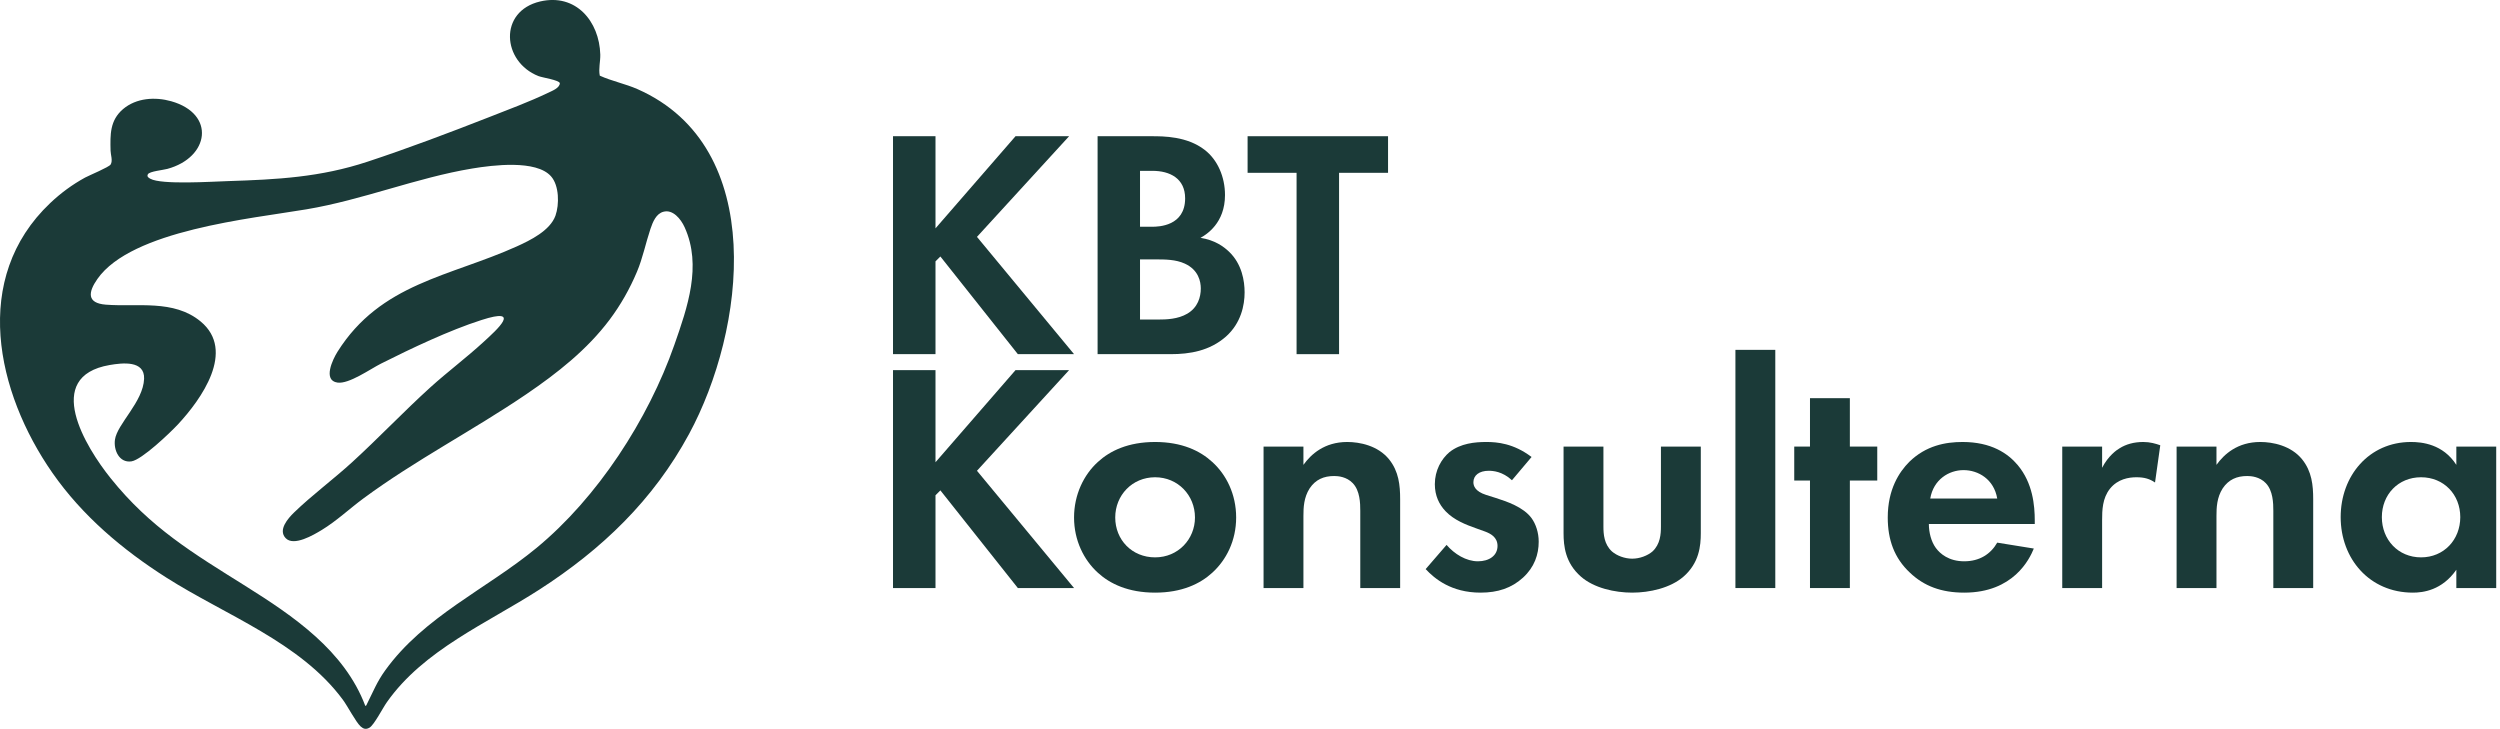
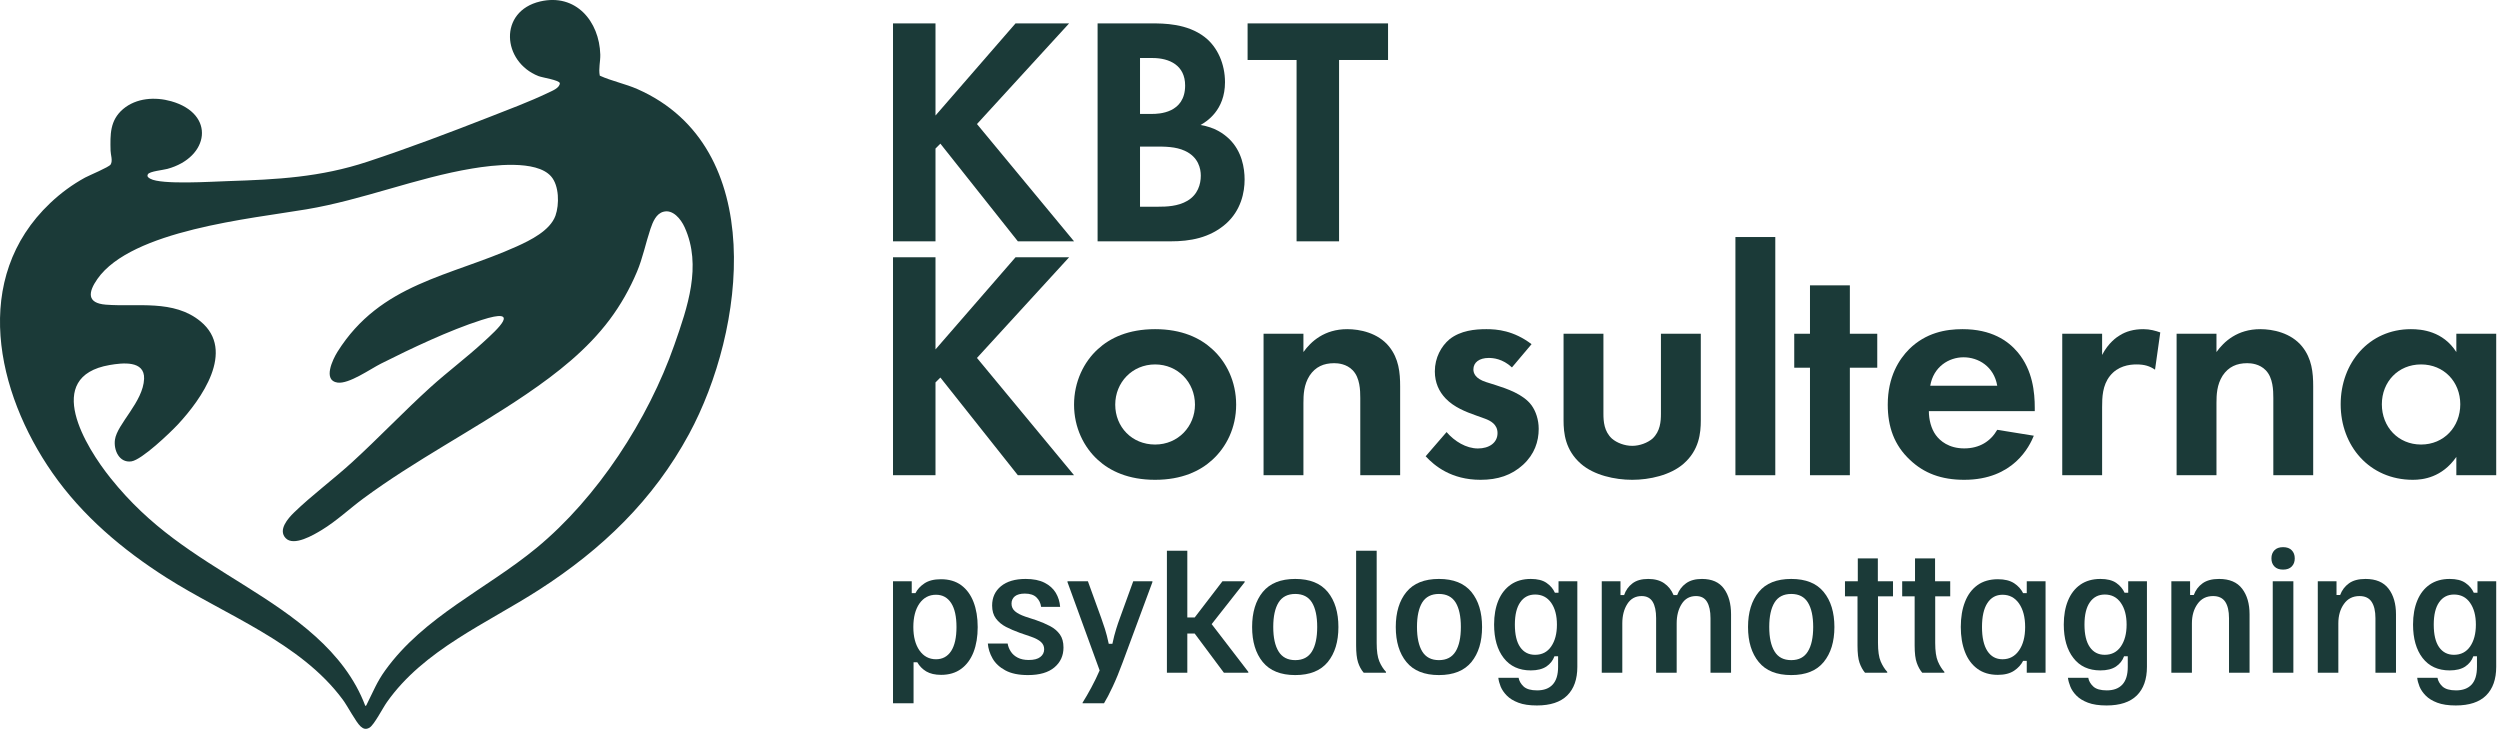
- <svg xmlns="http://www.w3.org/2000/svg" viewBox="0 0 343 100" width="343" height="100" role="img" aria-label="KBT-Konsulterna">
+ <svg xmlns="http://www.w3.org/2000/svg" viewBox="0 0 343 100" width="343" height="100" role="img" aria-label="KBT-Konsulterna psykologmottagning">
  <g fill="#1B3A38">
    <path d="M6.89 27.86C8.35 26.48 9.91 25.33 11.68 24.36C12.3 24.03 14.96 22.93 15.18 22.57C15.5 22.05 15.18 21.23 15.17 20.68C15.12 18.47 15.06 16.53 16.88 14.97C18.71 13.42 21.29 13.27 23.49 13.89C29.63 15.63 28.73 21.6 22.97 23.17C22.39 23.33 20.5 23.51 20.29 23.91C20.12 24.23 20.38 24.39 20.62 24.52C22.11 25.38 29.17 24.91 31.23 24.85C38.02 24.63 43.94 24.33 50.44 22.18C55.93 20.37 61.67 18.2 67.06 16.09C69.66 15.07 72.64 13.96 75.14 12.76C75.71 12.48 76.79 12.1 76.81 11.41C76.7 10.98 74.45 10.66 73.88 10.44C68.88 8.47 68.37 1.55 74.11 0.2C79 -0.94 82.23 2.91 82.36 7.49C82.38 8.48 82.1 9.41 82.29 10.38C83.96 11.14 85.79 11.49 87.49 12.24C105.46 20.2 102.25 45.31 94.53 59.56C89.62 68.63 82.59 75.36 73.99 80.9C66.79 85.54 58.15 89.14 53.08 96.34C52.53 97.11 51.33 99.47 50.69 99.84C50.22 100.11 49.87 100.02 49.48 99.67C48.82 99.07 47.7 96.89 47.03 95.99C41.22 88.12 30.9 84.39 22.83 79.25C16.82 75.43 11.3 70.77 7.2 64.89C-0.52 53.82 -3.99 38.17 6.89 27.86L6.89 27.86ZM75.6 24.19C73.57 21.89 67.57 22.66 64.79 23.12C57.14 24.39 49.74 27.43 42.04 28.72C34.46 30 18.04 31.58 13.36 38.28C12.1 40.08 11.88 41.59 14.52 41.8C18.82 42.14 23.83 41.05 27.52 44.1C32.4 48.13 27.59 54.81 24.42 58.22C23.31 59.41 19.45 63.09 18.03 63.3C16.37 63.54 15.57 61.77 15.77 60.33C16.07 58.16 19.65 55.14 19.77 51.97C19.87 49.42 16.79 49.78 15.05 50.08C5.82 51.67 11.75 61.34 15.18 65.61C20.61 72.39 26.49 75.9 33.68 80.4C40.27 84.54 47.26 89.26 50.12 96.85C50.28 96.84 50.3 96.67 50.36 96.56C51.2 94.89 51.71 93.56 52.84 91.99C58.17 84.58 66.73 80.84 73.58 75.2C81.97 68.3 88.94 57.55 92.52 47.32C94.33 42.15 96.32 36.47 93.94 31.2C93.4 30 92.3 28.71 91.03 29.05C90.03 29.31 89.57 30.43 89.24 31.41C88.59 33.35 88.18 35.43 87.39 37.29C86.41 39.62 85.16 41.83 83.64 43.86C80.55 47.98 76.45 51.2 72.22 54.08C64.91 59.05 56.99 63.12 49.84 68.4C47.93 69.81 46.19 71.47 44.15 72.71C43.03 73.39 40.3 75.01 39.19 73.83C38.12 72.7 39.51 71.13 40.34 70.32C42.78 67.95 45.8 65.72 48.35 63.38C51.99 60.05 55.4 56.45 59.05 53.14C61.42 51 64 49.07 66.35 46.91C68.2 45.22 71.68 42.09 66.05 43.91C61.64 45.32 56.43 47.8 52.27 49.89C50.8 50.63 47.87 52.72 46.3 52.49C44.25 52.2 45.66 49.29 46.3 48.27C52.22 38.85 61.71 37.96 70.9 33.81C72.76 32.97 75.47 31.64 76.21 29.59C76.75 28.06 76.73 25.46 75.6 24.19L75.6 24.19Z" />
-     <path d="M128.35 31.33 139.33 18.69H146.68L134.04 32.5L147.36 48.59H139.65L129.02 35.19L128.35 35.86V48.59H122.52V18.69H128.35V31.33Z" />
-     <path d="M157.98 18.69C159.64 18.69 162.87 18.69 165.29 20.57C167.04 21.92 168.07 24.25 168.07 26.76C168.07 30.62 165.52 32.18 164.71 32.63C166.68 32.95 167.85 33.8 168.61 34.52C170.4 36.22 170.76 38.55 170.76 40.12C170.76 41.87 170.27 44.33 168.21 46.17C165.96 48.15 163.23 48.59 160.63 48.59H150.59V18.69H157.98ZM156.41 31.11H158.07C158.97 31.11 162.6 31.02 162.6 27.21C162.6 24.47 160.49 23.44 158.12 23.44H156.41V31.11ZM156.41 43.84H158.92C160 43.84 161.61 43.8 162.91 43.03C164.35 42.18 164.75 40.75 164.75 39.58C164.75 38.64 164.44 37.03 162.56 36.17C161.3 35.59 159.82 35.59 158.57 35.59H156.41V43.84H156.41Z" />
-     <path d="M183.72 23.71V48.59H177.89V23.71H171.17V18.69H190.44V23.71H183.72Z" />
-     <path d="M128.35 63.42 139.33 50.78H146.68L134.04 64.59L147.36 80.68H139.65L129.02 67.28L128.35 67.95V80.68H122.52V50.78H128.35V63.42Z" />
-     <path d="M166.32 63.38C168.25 65.12 169.6 67.81 169.6 71C169.6 74.18 168.25 76.83 166.32 78.58C164.66 80.1 162.15 81.31 158.48 81.31C154.8 81.31 152.29 80.1 150.63 78.58C148.7 76.83 147.36 74.14 147.36 71C147.36 67.86 148.7 65.13 150.63 63.38C152.29 61.85 154.8 60.64 158.48 60.64C162.15 60.64 164.66 61.85 166.32 63.38ZM163.95 71C163.95 67.95 161.61 65.48 158.48 65.48C155.34 65.48 153.01 67.95 153.01 71C153.01 74.05 155.29 76.47 158.48 76.47C161.66 76.47 163.95 73.96 163.95 71Z" />
-     <path d="M173.36 61.27H178.83V63.78C179.86 62.34 181.7 60.64 184.84 60.64C186.54 60.64 189.05 61.13 190.58 63.02C191.92 64.68 192.1 66.6 192.1 68.49V80.68H186.63V70.1C186.63 69.03 186.59 67.32 185.6 66.29C184.75 65.4 183.58 65.31 183.05 65.31C181.61 65.31 180.49 65.8 179.68 67.01C178.88 68.26 178.83 69.65 178.83 70.78V80.68H173.36V61.27Z" />
-     <path d="M207.44 65.89C206.14 64.68 204.84 64.59 204.25 64.59C202.95 64.59 202.15 65.22 202.15 66.16C202.15 66.65 202.37 67.41 203.89 67.9L205.19 68.31C206.72 68.8 209.01 69.56 210.13 71.09C210.71 71.89 211.11 73.06 211.11 74.32C211.11 76.06 210.53 77.81 208.96 79.25C207.39 80.68 205.51 81.31 203.13 81.31C199.1 81.31 196.81 79.38 195.6 78.08L198.47 74.76C199.55 76.02 201.16 77.01 202.77 77.01C204.3 77.01 205.46 76.24 205.46 74.9C205.46 73.69 204.48 73.2 203.76 72.93L202.51 72.48C201.12 71.99 199.5 71.36 198.34 70.15C197.44 69.21 196.86 68 196.86 66.43C196.86 64.54 197.75 62.97 198.87 62.03C200.4 60.82 202.37 60.64 203.94 60.64C205.37 60.64 207.66 60.82 210.13 62.7L207.44 65.89L207.44 65.89Z" />
-     <path d="M219.99 61.27V72.25C219.99 73.29 220.08 74.67 221.16 75.66C221.83 76.24 222.9 76.65 223.94 76.65C224.97 76.65 226.04 76.24 226.72 75.66C227.79 74.67 227.88 73.28 227.88 72.25V61.27H233.35V73.15C233.35 74.9 233.13 77.23 230.98 79.11C229.18 80.68 226.31 81.31 223.94 81.31C221.56 81.31 218.69 80.68 216.9 79.11C214.75 77.23 214.52 74.9 214.52 73.15V61.27H219.99L219.99 61.27Z" />
-     <path d="M243.57 48V80.68H238.1V48H243.57Z" />
-     <path d="M253.8 65.93V80.68H248.33V65.93H246.17V61.27H248.33V54.63H253.8V61.27H257.56V65.93H253.8Z" />
-     <path d="M279.04 75.26C278.46 76.69 276.26 81.31 269.49 81.31C266.35 81.31 263.97 80.41 262.04 78.57C259.89 76.56 259 74.05 259 71C259 67.14 260.56 64.77 261.95 63.37C264.24 61.13 266.93 60.64 269.26 60.64C273.21 60.64 275.49 62.21 276.84 63.82C278.9 66.29 279.17 69.34 279.17 71.45V71.89H264.64C264.64 73.06 264.96 74.31 265.59 75.17C266.17 75.97 267.38 77.01 269.49 77.01C271.6 77.01 273.12 76.02 274.02 74.45L279.04 75.26L279.04 75.26ZM274.02 68.4C273.57 65.75 271.42 64.5 269.4 64.5C267.38 64.5 265.27 65.8 264.83 68.4H274.02H274.02Z" />
-     <path d="M282.94 61.27H288.41V64.18C289.26 62.52 290.43 61.72 290.83 61.49C291.68 60.96 292.76 60.64 294.06 60.64C295 60.64 295.76 60.87 296.39 61.09L295.67 66.2C294.95 65.71 294.24 65.48 293.12 65.48C292.09 65.48 290.56 65.71 289.49 67.05C288.45 68.35 288.41 70.01 288.41 71.36V80.68H282.94V61.27Z" />
-     <path d="M298.63 61.27H304.1V63.78C305.13 62.34 306.97 60.64 310.11 60.64C311.81 60.64 314.32 61.13 315.85 63.02C317.19 64.68 317.37 66.6 317.37 68.49V80.68H311.9V70.1C311.9 69.03 311.86 67.32 310.87 66.29C310.02 65.4 308.85 65.31 308.32 65.31C306.88 65.31 305.76 65.8 304.95 67.01C304.15 68.26 304.1 69.65 304.1 70.78V80.68H298.63V61.27Z" />
-     <path d="M337.01 61.27H342.48V80.68H337.01V78.17C335.04 81 332.44 81.31 331.05 81.31C325.08 81.31 321.14 76.65 321.14 70.95C321.14 65.26 325.04 60.64 330.78 60.64C332.26 60.64 335.17 60.91 337.01 63.78V61.27ZM326.79 70.95C326.79 74.05 329.03 76.47 332.17 76.47C335.3 76.47 337.55 74.05 337.55 70.95C337.55 67.86 335.3 65.48 332.17 65.48C329.03 65.48 326.79 67.86 326.79 70.95Z" />
+     <path d="M128.35 15.85 139.33 3.21H146.68L134.04 17.02L147.36 33.11H139.65L129.02 19.71L128.35 20.38V33.11H122.52V3.21H128.35V15.85Z" />
+     <path d="M157.98 3.21C159.64 3.21 162.87 3.21 165.29 5.09C167.04 6.44 168.07 8.77 168.07 11.28C168.07 15.14 165.52 16.7 164.71 17.15C166.68 17.47 167.85 18.32 168.61 19.03C170.4 20.74 170.76 23.07 170.76 24.64C170.76 26.39 170.27 28.85 168.21 30.69C165.96 32.67 163.23 33.11 160.63 33.11H150.59V3.21H157.98ZM156.41 15.63H158.07C158.97 15.63 162.6 15.54 162.6 11.73C162.6 8.99 160.49 7.96 158.12 7.96H156.41V15.63ZM156.41 28.36H158.92C160 28.36 161.61 28.32 162.91 27.55C164.35 26.7 164.75 25.27 164.75 24.1C164.75 23.16 164.44 21.55 162.56 20.69C161.3 20.11 159.82 20.11 158.57 20.11H156.41V28.36H156.41Z" />
+     <path d="M183.72 8.23V33.11H177.89V8.23H171.17V3.21H190.44V8.23H183.72Z" />
+     <path d="M128.35 47.94 139.33 35.3H146.68L134.04 49.11L147.36 65.2H139.65L129.02 51.8L128.35 52.47V65.2H122.52V35.3H128.35V47.94Z" />
+     <path d="M166.32 47.9C168.25 49.64 169.6 52.33 169.6 55.52C169.6 58.7 168.25 61.35 166.32 63.1C164.66 64.62 162.15 65.83 158.48 65.83C154.8 65.83 152.29 64.62 150.63 63.1C148.7 61.35 147.36 58.66 147.36 55.52C147.36 52.38 148.7 49.65 150.63 47.9C152.29 46.37 154.8 45.16 158.48 45.16C162.15 45.16 164.66 46.37 166.32 47.9ZM163.95 55.52C163.95 52.47 161.61 50 158.48 50C155.34 50 153.01 52.47 153.01 55.52C153.01 58.57 155.29 60.99 158.48 60.99C161.66 60.99 163.95 58.48 163.95 55.52Z" />
+     <path d="M173.36 45.79H178.83V48.3C179.86 46.86 181.7 45.16 184.84 45.16C186.54 45.16 189.05 45.65 190.58 47.54C191.92 49.2 192.1 51.12 192.1 53.01V65.2H186.63V54.62C186.63 53.55 186.59 51.84 185.6 50.81C184.75 49.92 183.58 49.83 183.05 49.83C181.61 49.83 180.49 50.32 179.68 51.53C178.88 52.78 178.83 54.17 178.83 55.29V65.2H173.36V45.79Z" />
+     <path d="M207.44 50.41C206.14 49.2 204.84 49.11 204.25 49.11C202.95 49.11 202.15 49.73 202.15 50.68C202.15 51.17 202.37 51.93 203.89 52.42L205.19 52.83C206.72 53.32 209.01 54.08 210.13 55.61C210.71 56.41 211.11 57.58 211.11 58.84C211.11 60.58 210.53 62.33 208.96 63.77C207.39 65.2 205.51 65.83 203.13 65.83C199.1 65.83 196.81 63.9 195.6 62.6L198.47 59.28C199.55 60.54 201.16 61.53 202.77 61.53C204.3 61.53 205.46 60.76 205.46 59.42C205.46 58.21 204.48 57.72 203.76 57.45L202.51 57C201.12 56.51 199.5 55.88 198.34 54.67C197.44 53.73 196.86 52.51 196.86 50.95C196.86 49.06 197.75 47.49 198.87 46.55C200.4 45.34 202.37 45.16 203.94 45.16C205.37 45.16 207.66 45.34 210.13 47.22L207.44 50.41L207.44 50.41Z" />
+     <path d="M219.99 45.79V56.77C219.99 57.81 220.08 59.19 221.16 60.18C221.83 60.76 222.9 61.17 223.94 61.17C224.97 61.17 226.04 60.76 226.72 60.18C227.79 59.19 227.88 57.8 227.88 56.77V45.79H233.35V57.67C233.35 59.42 233.13 61.75 230.98 63.63C229.18 65.2 226.31 65.83 223.94 65.83C221.56 65.83 218.69 65.2 216.9 63.63C214.75 61.75 214.52 59.42 214.52 57.67V45.79H219.99L219.99 45.79Z" />
+     <path d="M243.57 32.52V65.2H238.1V32.52H243.57Z" />
+     <path d="M253.8 50.45V65.2H248.33V50.45H246.17V45.79H248.33V39.15H253.8V45.79H257.56V50.45H253.8Z" />
+     <path d="M279.04 59.78C278.46 61.21 276.26 65.83 269.49 65.83C266.35 65.83 263.97 64.93 262.04 63.09C259.89 61.08 259 58.57 259 55.52C259 51.66 260.56 49.29 261.95 47.89C264.24 45.65 266.93 45.16 269.26 45.16C273.21 45.16 275.49 46.73 276.84 48.34C278.9 50.81 279.17 53.86 279.17 55.96V56.41H264.64C264.64 57.58 264.96 58.83 265.59 59.69C266.17 60.49 267.38 61.52 269.49 61.52C271.6 61.52 273.12 60.54 274.02 58.97L279.04 59.78L279.04 59.78ZM274.02 52.92C273.57 50.27 271.42 49.02 269.4 49.02C267.38 49.02 265.27 50.32 264.83 52.92H274.02H274.02Z" />
+     <path d="M282.94 45.79H288.41V48.7C289.26 47.04 290.43 46.24 290.83 46.01C291.68 45.47 292.76 45.16 294.06 45.16C295 45.16 295.76 45.39 296.39 45.61L295.67 50.72C294.95 50.23 294.24 50 293.12 50C292.09 50 290.56 50.23 289.49 51.57C288.45 52.87 288.41 54.53 288.41 55.88V65.2H282.94V45.79Z" />
+     <path d="M298.63 45.79H304.1V48.3C305.13 46.86 306.97 45.16 310.11 45.16C311.81 45.16 314.32 45.65 315.85 47.54C317.19 49.2 317.37 51.12 317.37 53.01V65.2H311.9V54.62C311.9 53.55 311.86 51.84 310.87 50.81C310.02 49.92 308.85 49.83 308.32 49.83C306.88 49.83 305.76 50.32 304.95 51.53C304.15 52.78 304.1 54.17 304.1 55.29V65.2H298.63V45.79Z" />
+     <path d="M337.01 45.79H342.48V65.2H337.01V62.69C335.04 65.52 332.44 65.83 331.05 65.83C325.08 65.83 321.14 61.17 321.14 55.47C321.14 49.78 325.04 45.16 330.78 45.16C332.26 45.16 335.17 45.43 337.01 48.3V45.79ZM326.79 55.47C326.79 58.57 329.03 60.99 332.17 60.99C335.3 60.99 337.55 58.57 337.55 55.47C337.55 52.38 335.3 50 332.17 50C329.03 50 326.79 52.38 326.79 55.47Z" />
+     <path d="M122.52 96.49V79.75H125.09V81.38H125.6Q125.98 80.61 126.83 80.04Q127.68 79.47 129.1 79.47Q130.76 79.47 131.88 80.29Q133 81.12 133.57 82.6Q134.14 84.08 134.14 86.04Q134.14 87.99 133.57 89.47Q132.99 90.95 131.87 91.77Q130.75 92.59 129.12 92.59Q127.88 92.59 127.08 92.12Q126.29 91.64 125.85 90.86H125.34V96.49ZM128.42 90.45Q129.76 90.45 130.5 89.32Q131.23 88.18 131.23 86.03Q131.23 83.87 130.5 82.74Q129.76 81.6 128.42 81.6Q127 81.6 126.15 82.8Q125.31 84.01 125.31 86.03Q125.31 88.03 126.15 89.24Q127 90.45 128.42 90.45Z" />
+     <path d="M141.04 92.62Q139.12 92.62 137.94 91.98Q136.75 91.34 136.18 90.34Q135.61 89.34 135.53 88.29H138.25Q138.34 88.87 138.68 89.39Q139.02 89.92 139.63 90.23Q140.24 90.55 141.15 90.55Q142.21 90.55 142.73 90.14Q143.26 89.73 143.26 89.07Q143.26 88.48 142.82 88.08Q142.38 87.67 141.42 87.34L139.93 86.83Q138.88 86.45 138.02 86.01Q137.16 85.56 136.64 84.86Q136.12 84.16 136.12 83.08Q136.12 81.43 137.33 80.43Q138.55 79.43 140.72 79.43Q142.29 79.43 143.31 79.95Q144.32 80.46 144.85 81.33Q145.37 82.2 145.45 83.26H142.84Q142.74 82.49 142.21 81.97Q141.68 81.44 140.61 81.44Q139.71 81.44 139.24 81.81Q138.78 82.19 138.78 82.82Q138.78 83.45 139.25 83.86Q139.72 84.27 140.67 84.6L142.17 85.09Q143.21 85.45 144.07 85.9Q144.92 86.35 145.42 87.05Q145.91 87.74 145.91 88.84Q145.91 90.52 144.66 91.57Q143.41 92.62 141.04 92.62Z" />
+     <path d="M148.53 96.49V96.4Q149.09 95.52 149.73 94.33Q150.37 93.14 150.87 91.98L146.46 79.87V79.75H149.26L151.08 84.77Q151.34 85.49 151.6 86.3Q151.86 87.11 152.12 88.33H152.62Q152.88 87.11 153.14 86.3Q153.39 85.49 153.66 84.77L155.48 79.75H158.11V79.87L154.03 90.88Q153.34 92.76 152.66 94.21Q151.98 95.66 151.47 96.49Z" />
+     <path d="M160.1 92.3V75.56H162.9V84.72H163.91L167.72 79.75H170.77V79.87L166.24 85.63L171.27 92.18V92.3H167.92L163.91 86.92H162.9V92.3Z" />
+     <path d="M177.71 92.62Q174.72 92.62 173.25 90.83Q171.79 89.04 171.79 86.03Q171.79 83.01 173.25 81.22Q174.72 79.43 177.71 79.43Q180.7 79.43 182.17 81.22Q183.63 83.01 183.63 86.03Q183.63 89.04 182.17 90.83Q180.7 92.62 177.71 92.62ZM177.71 90.57Q179.27 90.57 180 89.38Q180.72 88.2 180.72 86.02Q180.72 83.84 180 82.66Q179.27 81.49 177.71 81.49Q176.15 81.49 175.42 82.66Q174.69 83.84 174.69 86.02Q174.69 88.2 175.42 89.38Q176.15 90.57 177.71 90.57Z" />
+     <path d="M187.1 92.3Q186.58 91.69 186.32 90.86Q186.06 90.04 186.06 88.56V75.56H188.88V88.23Q188.88 89.87 189.24 90.73Q189.6 91.59 190.16 92.18V92.3Z" />
+     <path d="M197.42 92.62Q194.43 92.62 192.96 90.83Q191.5 89.04 191.5 86.03Q191.5 83.01 192.96 81.22Q194.43 79.43 197.42 79.43Q200.41 79.43 201.88 81.22Q203.34 83.01 203.34 86.03Q203.34 89.04 201.88 90.83Q200.41 92.62 197.42 92.62ZM197.42 90.57Q198.98 90.57 199.71 89.38Q200.43 88.2 200.43 86.02Q200.43 83.84 199.71 82.66Q198.98 81.49 197.42 81.49Q195.86 81.49 195.13 82.66Q194.41 83.84 194.41 86.02Q194.41 88.2 195.13 89.38Q195.86 90.57 197.42 90.57Z" />
+     <path d="M210.86 96.79Q209.31 96.79 208.32 96.41Q207.32 96.03 206.74 95.44Q206.16 94.85 205.89 94.2Q205.63 93.55 205.57 92.99H208.35Q208.47 93.65 209.04 94.19Q209.62 94.72 210.89 94.72Q212.3 94.72 213.03 93.92Q213.77 93.12 213.77 91.49V90.04H213.27Q212.96 90.91 212.16 91.45Q211.35 91.98 210.02 91.98Q207.63 91.98 206.31 90.28Q204.99 88.58 204.99 85.68Q204.99 83.81 205.57 82.4Q206.16 80.99 207.28 80.21Q208.4 79.43 210.03 79.43Q211.4 79.43 212.18 79.97Q212.97 80.51 213.33 81.32H213.83V79.75H216.41V91.49Q216.41 94.04 215.02 95.42Q213.63 96.79 210.86 96.79ZM210.61 89.84Q212.04 89.84 212.82 88.7Q213.61 87.55 213.61 85.7Q213.61 83.83 212.82 82.7Q212.02 81.57 210.62 81.57Q209.31 81.57 208.58 82.63Q207.84 83.68 207.84 85.7Q207.84 87.74 208.57 88.79Q209.3 89.84 210.61 89.84Z" />
+     <path d="M219.76 92.3V79.75H222.33V81.64H222.83Q223.16 80.66 223.96 80.05Q224.76 79.43 226.13 79.43Q227.46 79.43 228.32 80.02Q229.18 80.61 229.61 81.64H230.11Q230.48 80.64 231.31 80.04Q232.14 79.43 233.51 79.43Q235.56 79.43 236.53 80.77Q237.5 82.1 237.5 84.29V92.3H234.68V84.81Q234.68 83.36 234.2 82.57Q233.73 81.78 232.69 81.78Q231.41 81.78 230.73 82.86Q230.04 83.94 230.04 85.53V92.3H227.22V84.81Q227.22 83.36 226.75 82.57Q226.27 81.78 225.23 81.78Q223.96 81.78 223.27 82.86Q222.58 83.94 222.58 85.53V92.3Z" />
+     <path d="M245.76 92.62Q242.76 92.62 241.3 90.83Q239.83 89.04 239.83 86.03Q239.83 83.01 241.3 81.22Q242.76 79.43 245.76 79.43Q248.75 79.43 250.21 81.22Q251.68 83.01 251.68 86.03Q251.68 89.04 250.21 90.83Q248.75 92.62 245.76 92.62ZM245.76 90.57Q247.32 90.57 248.04 89.38Q248.77 88.2 248.77 86.02Q248.77 83.84 248.04 82.66Q247.32 81.49 245.76 81.49Q244.19 81.49 243.47 82.66Q242.74 83.84 242.74 86.02Q242.74 88.2 243.47 89.38Q244.19 90.57 245.76 90.57Z" />
+     <path d="M255.88 92.3Q255.41 91.74 255.13 90.94Q254.85 90.15 254.85 88.56V81.82H253.13V79.75H254.89V76.61H257.64V79.75H259.72V81.82H257.66V88.2Q257.66 89.89 258.03 90.75Q258.4 91.61 258.93 92.18V92.3Z" />
+     <path d="M263.73 92.3Q263.26 91.74 262.98 90.94Q262.69 90.15 262.69 88.56V81.82H260.98V79.75H262.74V76.61H265.49V79.75H267.57V81.82H265.51V88.2Q265.51 89.89 265.88 90.75Q266.25 91.61 266.77 92.18V92.3Z" />
+     <path d="M274.11 92.59Q272.42 92.59 271.29 91.75Q270.16 90.92 269.59 89.44Q269.02 87.96 269.02 86.02Q269.02 84.04 269.6 82.57Q270.17 81.1 271.31 80.28Q272.44 79.47 274.12 79.47Q275.49 79.47 276.34 80.02Q277.18 80.58 277.57 81.38H278.07V79.75H280.65V92.3H278.07V90.67H277.57Q277.18 91.45 276.34 92.02Q275.49 92.59 274.11 92.59ZM274.75 90.45Q276.17 90.45 277.01 89.24Q277.85 88.03 277.85 86.03Q277.85 84.01 277.01 82.8Q276.17 81.6 274.75 81.6Q273.41 81.6 272.67 82.74Q271.93 83.87 271.93 86.03Q271.93 88.18 272.67 89.32Q273.41 90.45 274.75 90.45Z" />
+     <path d="M289.02 96.79Q287.47 96.79 286.47 96.41Q285.47 96.03 284.89 95.44Q284.31 94.85 284.05 94.2Q283.79 93.55 283.72 92.99H286.51Q286.62 93.65 287.2 94.19Q287.77 94.72 289.05 94.72Q290.45 94.72 291.19 93.92Q291.93 93.12 291.93 91.49V90.04H291.42Q291.11 90.91 290.31 91.45Q289.51 91.98 288.17 91.98Q285.78 91.98 284.47 90.28Q283.15 88.58 283.15 85.68Q283.15 83.81 283.73 82.4Q284.31 80.99 285.43 80.21Q286.56 79.43 288.18 79.43Q289.55 79.43 290.34 79.97Q291.12 80.51 291.49 81.32H291.99V79.75H294.56V91.49Q294.56 94.04 293.17 95.42Q291.78 96.79 289.02 96.79ZM288.77 89.84Q290.19 89.84 290.98 88.7Q291.77 87.55 291.77 85.7Q291.77 83.83 290.97 82.7Q290.18 81.57 288.78 81.57Q287.47 81.57 286.73 82.63Q285.99 83.68 285.99 85.7Q285.99 87.74 286.73 88.79Q287.46 89.84 288.77 89.84Z" />
+     <path d="M297.91 92.3V79.75H300.48V81.63H300.99Q301.35 80.64 302.18 80.04Q303.02 79.43 304.46 79.43Q306.6 79.43 307.62 80.77Q308.64 82.1 308.64 84.29V92.3H305.82V84.81Q305.82 83.35 305.3 82.56Q304.77 81.78 303.63 81.78Q302.26 81.78 301.5 82.86Q300.73 83.93 300.73 85.53V92.3Z" />
+     <path d="M311.82 92.3V79.75H314.65V92.3ZM313.24 78.15Q312.46 78.15 312.05 77.72Q311.64 77.3 311.64 76.61Q311.64 75.92 312.05 75.5Q312.46 75.07 313.24 75.07Q314.02 75.07 314.43 75.5Q314.84 75.92 314.84 76.61Q314.84 77.3 314.43 77.72Q314.02 78.15 313.24 78.15Z" />
+     <path d="M318 92.3V79.75H320.57V81.63H321.07Q321.44 80.64 322.27 80.04Q323.1 79.43 324.55 79.43Q326.69 79.43 327.71 80.77Q328.73 82.1 328.73 84.29V92.3H325.91V84.81Q325.91 83.35 325.38 82.56Q324.86 81.78 323.72 81.78Q322.35 81.78 321.59 82.86Q320.82 83.93 320.82 85.53V92.3Z" />
+     <path d="M336.93 96.79Q335.39 96.79 334.39 96.41Q333.39 96.03 332.81 95.44Q332.23 94.85 331.96 94.2Q331.7 93.55 331.64 92.99H334.42Q334.54 93.65 335.11 94.19Q335.69 94.72 336.97 94.72Q338.37 94.72 339.11 93.92Q339.84 93.12 339.84 91.49V90.04H339.34Q339.03 90.91 338.23 91.45Q337.43 91.98 336.09 91.98Q333.7 91.98 332.38 90.28Q331.07 88.58 331.07 85.68Q331.07 83.81 331.65 82.4Q332.23 80.99 333.35 80.21Q334.48 79.43 336.1 79.43Q337.47 79.43 338.25 79.97Q339.04 80.51 339.4 81.32H339.91V79.75H342.48V91.49Q342.48 94.04 341.09 95.42Q339.7 96.79 336.93 96.79ZM336.68 89.84Q338.11 89.84 338.9 88.7Q339.69 87.55 339.69 85.7Q339.69 83.83 338.89 82.7Q338.1 81.57 336.69 81.57Q335.39 81.57 334.65 82.63Q333.91 83.68 333.91 85.7Q333.91 87.74 334.64 88.79Q335.38 89.84 336.68 89.84Z" />
  </g>
</svg>
